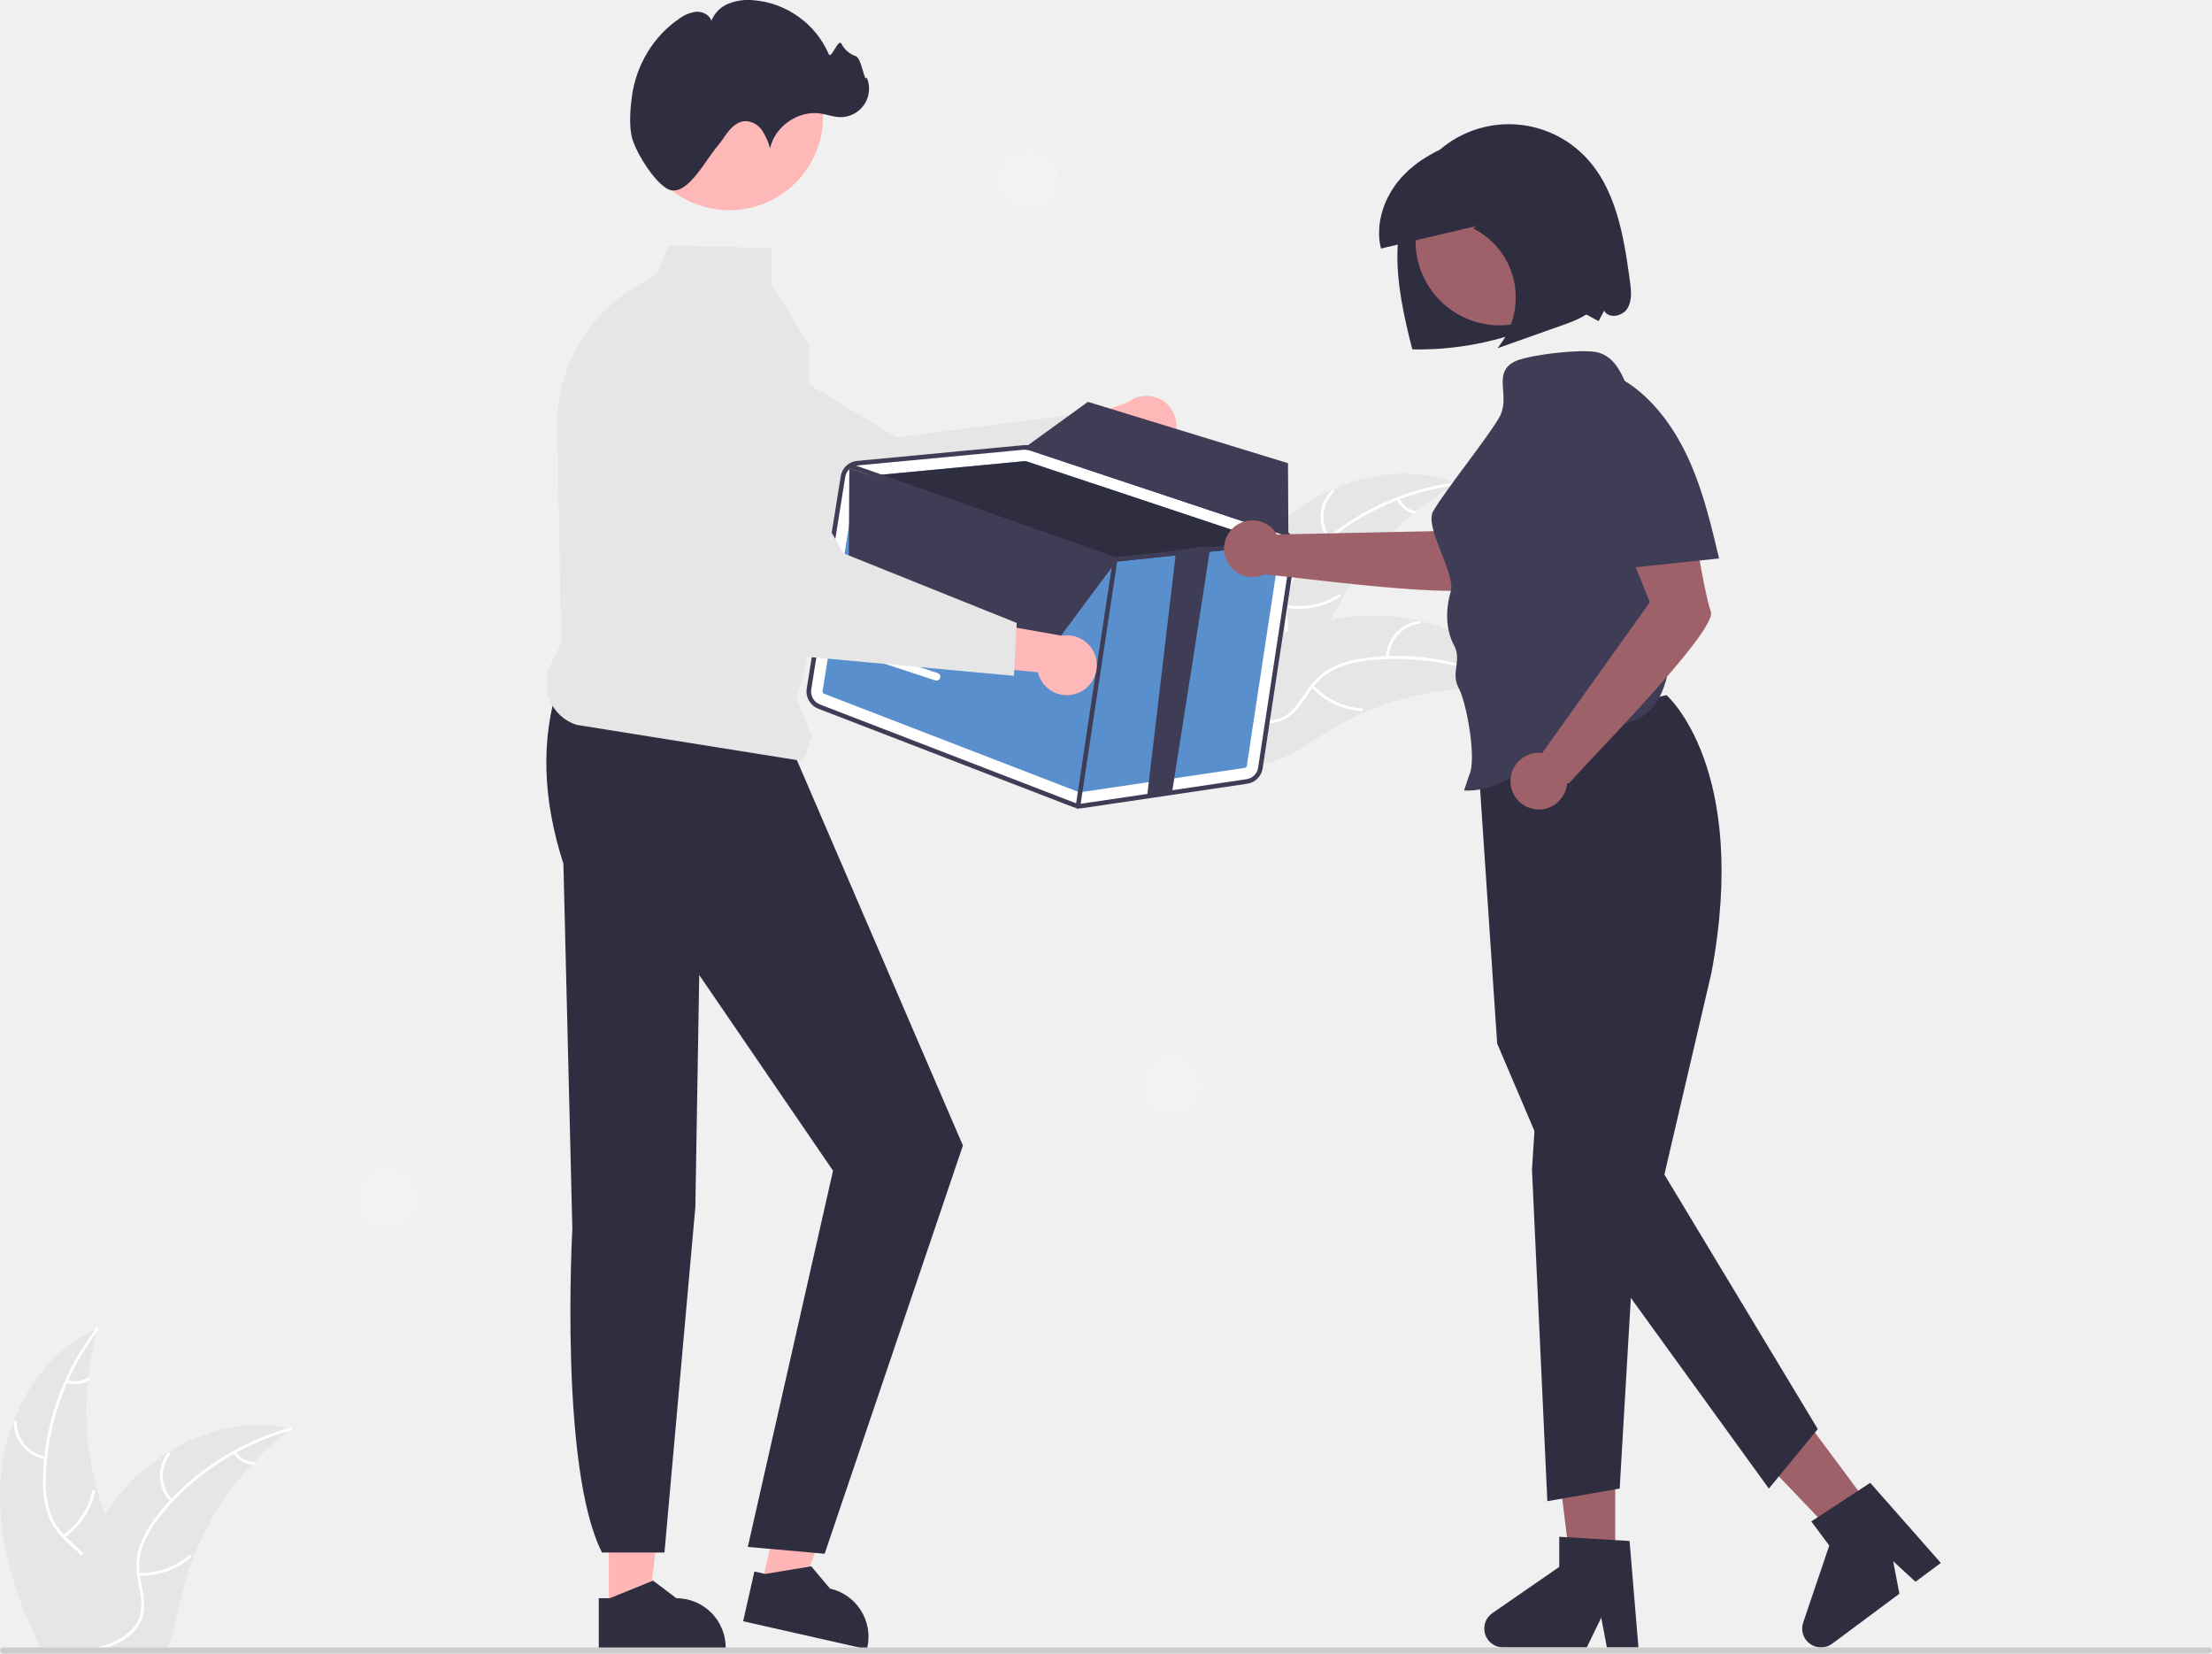
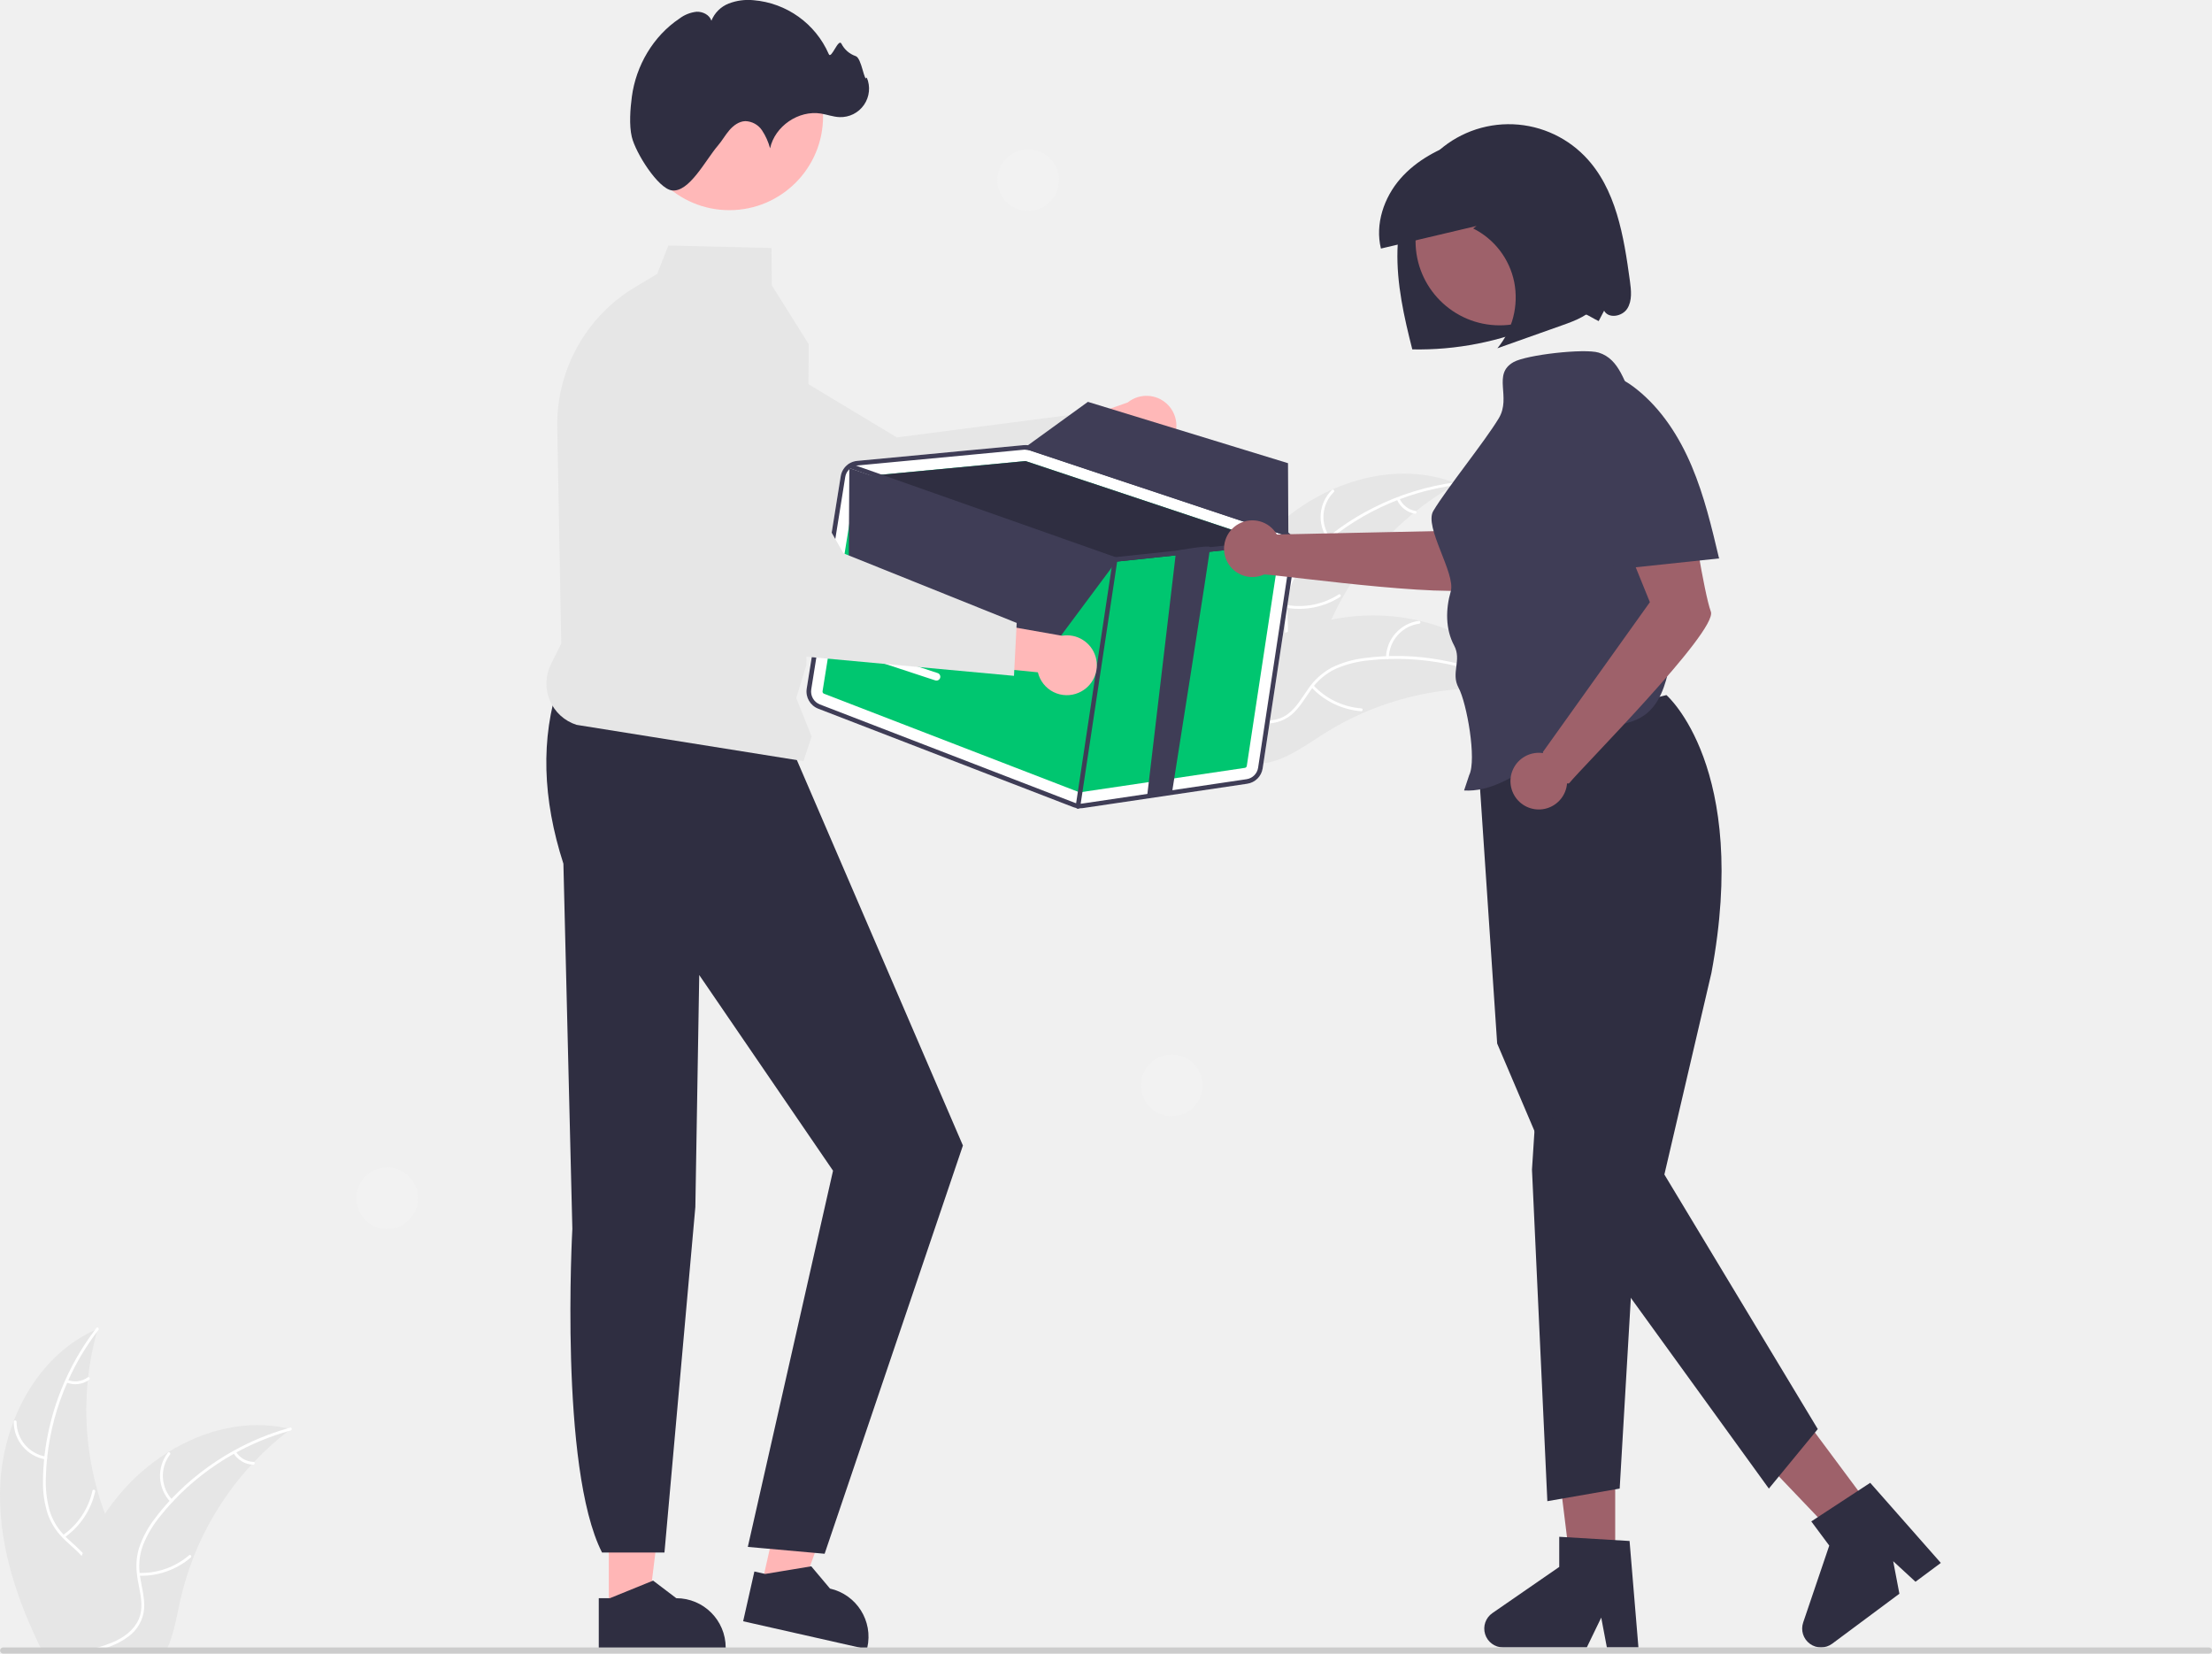
<svg xmlns="http://www.w3.org/2000/svg" width="862.703" height="644.786" viewBox="0 0 862.703 644.786" role="img" artist="Katerina Limpitsouni" source="https://undraw.co/">
  <polygon points="629.943 612.644 612.777 612.644 604.608 546.435 629.943 546.435 629.943 612.644" fill="#9e616a" />
  <path d="M807.651,769.992H795.341l-2.197-11.622-5.628,11.622H754.867A7.339,7.339,0,0,1,750.697,756.614l26.072-18.007v-11.749l27.424,1.637Z" transform="translate(-168.6484 -127.607)" fill="#2f2e41" />
  <polygon points="731.923 590.981 718.148 601.224 672.085 552.969 692.415 537.851 731.923 590.981" fill="#9e616a" />
  <path d="M925.588,737.048,915.71,744.393l-8.698-8.015,2.419,12.684-26.199,19.482a7.339,7.339,0,0,1-11.33-8.247l10.177-30.007-7.011-9.428,22.983-15.051Z" transform="translate(-168.6484 -127.607)" fill="#2f2e41" />
  <path d="M818.576,398.647s32.569,28.138,17.542,108.352l-18.345,78.597,59.829,99.256-19.077,23.208-77.78-107.433-28.185-66.114L744.652,416.843Z" transform="translate(-168.6484 -127.607)" fill="#2f2e41" />
  <polygon points="599.447 425.746 597.488 456.084 603.483 585.365 631.692 580.452 637.083 488.406 599.447 425.746" fill="#2f2e41" />
  <polygon points="237.445 628.211 252.796 628.21 260.098 569.001 237.443 569.002 237.445 628.211" fill="#ffb6b6" />
  <path d="M402.178,750.806l4.321-0,16.869-6.86,9.041,6.859H432.41A19.266,19.266,0,0,1,451.675,770.07v.626l-49.497.002Z" transform="translate(-168.6484 -127.607)" fill="#2f2e41" />
  <polygon points="296.932 618.538 311.905 621.918 332.071 565.772 309.972 560.782 296.932 618.538" fill="#ffb6b6" />
  <path d="M462.865,740.393l4.215.952,17.966-2.976,7.308,8.682.001 0a19.266,19.266,0,0,1,14.549,23.036l-.138.611L458.484,759.797Z" transform="translate(-168.6484 -127.607)" fill="#2f2e41" />
  <path d="M386.652,393.843c-7.197,21.706-6.436,45.268,1.73,70.556l3.491,142.378S386.671,700.146,403.454,733.002h24.34l12.051-134.751,1.513-90.446,52.182,76.306L460.305,730.799l29.957,2.678,53.934-159.191L477.652,419.843Z" transform="translate(-168.6484 -127.607)" fill="#2f2e41" />
  <path d="M667.346,332.015c18.617-16.777,46.309-25.212,69.537-15.805a115.466,115.466,0,0,0-51.888,59.935c-3.698,9.838-6.786,21.166-15.882,26.433-5.659,3.278-12.7,3.438-19.046,1.856-6.346-1.582-12.162-4.754-17.899-7.894l-1.632-.037C637.864,372.537,648.729,348.791,667.346,332.015Z" transform="translate(-168.6484 -127.607)" fill="#e6e6e6" />
  <path d="M736.753,316.719A98.692,98.692,0,0,0,681.847,342.65a42.5,42.5,0,0,0-8.345,10.377,24.376,24.376,0,0,0-2.818,12.516c.101,4.058.673,8.198-.214,12.21a14.925,14.925,0,0,1-7.425,9.689c-4.546,2.613-9.759,3.437-14.886,4.065-5.692.698-11.615,1.332-16.542,4.525-.597.387-1.162-.562-.566-.948,8.572-5.555,19.42-3.534,28.637-7.241,4.301-1.73,8.107-4.766,9.454-9.357,1.178-4.015.591-8.284.454-12.392a26.011,26.011,0,0,1,2.299-12.34,39.29,39.29,0,0,1,7.916-10.659,95.749,95.749,0,0,1,24.333-17.42A100.443,100.443,0,0,1,736.743,315.615c.703-.091.709,1.015.01,1.105Z" transform="translate(-168.6484 -127.607)" fill="#fff" />
  <path d="M686.447,337.791a14.807,14.807,0,0,1,1.632-19.104c.506-.499,1.305.265.798.764a13.711,13.711,0,0,0-1.482,17.774c.415.577-.536,1.14-.948.566Z" transform="translate(-168.6484 -127.607)" fill="#fff" />
  <path d="M670.362,363.491a28.539,28.539,0,0,0,20.394-4.083c.598-.385,1.164.564.566.948a29.685,29.685,0,0,1-21.23,4.206c-.701-.126-.427-1.197.27-1.071Z" transform="translate(-168.6484 -127.607)" fill="#fff" />
  <path d="M714.447,321.948a8.381,8.381,0,0,0,6.269,4.894c.702.117.427,1.188-.27,1.071a9.392,9.392,0,0,1-6.947-5.399.571.571,0,0,1,.191-.757.555.555,0,0,1,.757.191Z" transform="translate(-168.6484 -127.607)" fill="#fff" />
  <path d="M762.461,397.115c-.44-.061-.881-.122-1.328-.176a110.379,110.379,0,0,0-17.882-.908c-.462.007-.931.021-1.392.041a116.365,116.365,0,0,0-41.75,9.61,113.005,113.005,0,0,0-15.163,8.056c-6.688,4.234-13.602,9.358-21.078,11.085a19.386,19.386,0,0,1-2.362.421l-30.889-26.745c-.04-.096-.086-.185-.126-.282l-1.282-1.011c.239-.176.49-.353.729-.528.138-.102.283-.199.421-.301.094-.066.189-.133.27-.198.031-.022.063-.044.088-.059.081-.065.164-.117.239-.176q2.103-1.49,4.235-2.955c.006-.007.006-.007.019-.008a166.157,166.157,0,0,1,34.601-18.599c.367-.139.739-.285,1.12-.411a107.831,107.831,0,0,1,16.939-4.767,95.329,95.329,0,0,1,9.553-1.334,79.272,79.272,0,0,1,24.723,1.752c16.143,3.743,30.91,12.608,39.656,26.433C762.027,396.406,762.244,396.754,762.461,397.115Z" transform="translate(-168.6484 -127.607)" fill="#e6e6e6" />
  <path d="M762.052,397.446a98.692,98.692,0,0,0-59.452-12.353A42.5,42.5,0,0,0,689.69,388.354a24.376,24.376,0,0,0-9.785,8.297c-2.363,3.301-4.398,6.951-7.522,9.62a14.925,14.925,0,0,1-11.761,3.266c-5.203-.651-9.862-3.132-14.333-5.717-4.965-2.87-10.076-5.93-15.932-6.347-.71-.051-.59-1.149.119-1.098,10.189.726,17.633,8.871,27.225,11.46,4.476,1.208,9.343,1.075,13.182-1.779,3.358-2.496,5.459-6.258,7.823-9.621a26.011,26.011,0,0,1,9.265-8.469,39.29,39.29,0,0,1,12.738-3.745,95.749,95.749,0,0,1,29.917.742,100.443,100.443,0,0,1,32.085,11.596c.616.351-.045,1.237-.657.888Z" transform="translate(-168.6484 -127.607)" fill="#fff" />
  <path d="M709.199,383.983a14.807,14.807,0,0,1,12.805-14.271c.705-.093.883.997.177,1.091a13.711,13.711,0,0,0-11.884,13.299c-.016.711-1.114.588-1.098-.119Z" transform="translate(-168.6484 -127.607)" fill="#fff" />
  <path d="M680.883,394.819a28.539,28.539,0,0,0,18.742,9.018c.709.053.59,1.151-.119,1.098a29.685,29.685,0,0,1-19.483-9.424c-.484-.523.38-1.212.861-.692Z" transform="translate(-168.6484 -127.607)" fill="#fff" />
  <path d="M741.094,388.191a8.381,8.381,0,0,0,2.058,7.682c.49.516-.374,1.205-.861.692a9.392,9.392,0,0,1-2.296-8.493.571.571,0,0,1,.609-.49.555.555,0,0,1,.49.609Z" transform="translate(-168.6484 -127.607)" fill="#fff" />
  <path d="M219.922,754.743c-1.45,5.44-5.26,9.97-9.86,13.27-.75.54-1.52,1.04-2.3,1.51-.24.14-.48.29-.73.42q-.405.24-.81.45h-21.63c-.39-.79-.77-1.59-1.15-2.38-9.27-19.48-15.78-40.5-14.67-61.91a79.254,79.254,0,0,1,5.17-24.25c5.94-15.47,16.78-28.86,31.69-35.6.37-.17.76-.34,1.14-.5-.12.43-.24.85-.36,1.28a110.785,110.785,0,0,0-3.38,17.59c-.06.46-.11.92-.15,1.39a116.054,116.054,0,0,0,3.72,42.69c.01.03.02.07.03.1q1.275,4.605,2.96,9.07c.88,2.35,1.83,4.67,2.87,6.95C216.802,734.393,222.622,744.593,219.922,754.743Z" transform="translate(-168.6484 -127.607)" fill="#e6e6e6" />
  <path d="M207.042,646.203c-.21.28-.42.55-.63.83a98.129,98.129,0,0,0-11.12,18.76c-.16.33-.31.66-.44,1a97.814,97.814,0,0,0-7.82,29.24,1.49,1.49,0,0,0-.02.21c-.25,2.36-.4,4.74-.46,7.12a42.48,42.48,0,0,0,1.43,13.24,23.769,23.769,0,0,0,5.46,9.42c.25.27.5.54.77.8.2.21.42.42.63.62,2.02,1.93,4.23,3.72,6.13,5.79a21.432,21.432,0,0,1,2.35,3,14.904,14.904,0,0,1,1.6,12.1c-1.36,5.06-4.47,9.33-7.65,13.4-1.59,2.04-3.23,4.1-4.65,6.28-.52.78-1,1.57-1.44,2.38h-1.26c.42-.81.88-1.6,1.38-2.38,3.65-5.75,8.84-10.69,11.53-17.02,1.82-4.27,2.37-9.11.07-13.3a17.682,17.682,0,0,0-2.43-3.38c-1.83-2.07-4.02-3.84-6.01-5.71-.5-.47-.99-.95-1.46-1.45a24.964,24.964,0,0,1-5.64-8.9,39.23,39.23,0,0,1-1.94-13.13c0-2.84.15-5.7.43-8.54.03-.36.07-.73.11-1.1a100.767,100.767,0,0,1,19.67-49.23c.2-.28.41-.55.62-.82C206.682,644.873,207.472,645.653,207.042,646.203Z" transform="translate(-168.6484 -127.607)" fill="#fff" />
  <path d="M186.365,696.678a14.807,14.807,0,0,1-12.354-14.663.553.553,0,0,1,1.105-.024,13.711,13.711,0,0,0,11.52,13.616c.701.114.427,1.185-.27,1.071Z" transform="translate(-168.6484 -127.607)" fill="#fff" />
  <path d="M193.164,726.224a28.539,28.539,0,0,0,11.533-17.308c.151-.695,1.222-.424,1.071.27a29.685,29.685,0,0,1-12.038,17.986c-.585.406-1.148-.544-.566-.948Z" transform="translate(-168.6484 -127.607)" fill="#fff" />
  <path d="M194.961,665.676a8.381,8.381,0,0,0,7.893-.972c.579-.414,1.142.538.566.948a9.392,9.392,0,0,1-8.73,1.094.571.571,0,0,1-.4-.671.555.555,0,0,1,.671-.4Z" transform="translate(-168.6484 -127.607)" fill="#fff" />
  <path d="M282.062,684.873c-.35.27-.71.54-1.06.82a110.362,110.362,0,0,0-13.29,12c-.32.33-.64.67-.95,1.01l-.01.01a116.347,116.347,0,0,0-22.66,36.14l-.03.09c-.01.03-.02.05-.03.08a114.443,114.443,0,0,0-5.03,16.42c-1.22,5.46-2.22,11.31-4.13,16.57-.29.81-.61,1.61-.95,2.38h-44.46c.15-.79.31-1.59.47-2.38a160.302,160.302,0,0,1,10.54-33.7c.16-.36.32-.72.5-1.08a108.305,108.305,0,0,1,8.61-15.35.01.01,0,0,1,.01-.01,94.956,94.956,0,0,1,5.8-7.69,79.119,79.119,0,0,1,18.72-16.24c.04-.03.09-.05.13-.08,14.04-8.71,30.68-12.86,46.59-9.27h.01C281.252,684.683,281.652,684.773,282.062,684.873Z" transform="translate(-168.6484 -127.607)" fill="#e6e6e6" />
  <path d="M282.012,685.403c-.34.09-.68.19-1.01.29a98.589,98.589,0,0,0-20.17,8.27c-.32.17-.64.35-.96.53a98.255,98.255,0,0,0-23.79,18.59.035.035,0,0,0-.01.02c-.08.08-.17.17-.24.25-1.6,1.72-3.14,3.51-4.6,5.35a42.769,42.769,0,0,0-6.82,11.43,23.674,23.674,0,0,0-1.31,10.81c.03.37.08.73.13,1.1.04.29.08.58.13.88.66,4.01,1.8,8.03,1.48,12.12a14.909,14.909,0,0,1-6.01,10.63,23.794,23.794,0,0,1-3.68,2.34,36.852,36.852,0,0,1-5.77,2.38h-3.93c.53-.15,1.05-.3,1.58-.45a48.212,48.212,0,0,0,5.53-1.93,26.912,26.912,0,0,0,3-1.48c4.02-2.31,7.37-5.85,8.07-10.58.61-4.14-.57-8.28-1.27-12.33-.12-.7-.23-1.39-.29-2.08a24.439,24.439,0,0,1,.85-10.46,39.062,39.062,0,0,1,6.36-11.66,83.355,83.355,0,0,1,5.48-6.55q.36-.405.75-.81a100.901,100.901,0,0,1,24.21-18.73h.01a99.288,99.288,0,0,1,21.1-8.74h.01c.33-.1.67-.2,1-.29C282.532,684.123,282.692,685.213,282.012,685.403Z" transform="translate(-168.6484 -127.607)" fill="#fff" />
  <path d="M235.116,713.252a14.807,14.807,0,0,1-1.036-19.145c.432-.564,1.329.081.896.646A13.711,13.711,0,0,0,235.977,712.56c.491.514-.372,1.203-.861.692Z" transform="translate(-168.6484 -127.607)" fill="#fff" />
  <path d="M222.755,740.937a28.539,28.539,0,0,0,19.629-6.876c.539-.464,1.231.397.692.861a29.685,29.685,0,0,1-20.441,7.113c-.712-.028-.589-1.126.119-1.098Z" transform="translate(-168.6484 -127.607)" fill="#fff" />
  <path d="M260.644,693.674a8.381,8.381,0,0,0,6.888,3.977c.712.019.588,1.117-.119,1.098a9.392,9.392,0,0,1-7.629-4.382.571.571,0,0,1,.084-.776.555.555,0,0,1,.776.084Z" transform="translate(-168.6484 -127.607)" fill="#fff" />
  <path d="M625.031,300.737a11.599,11.599,0,0,1-17.767.838l-37.8,16.44,3.682-21.102,35.331-12.377a11.662,11.662,0,0,1,16.554,16.201Z" transform="translate(-168.6484 -127.607)" fill="#ffb8b8" />
  <path d="M599.806,307.325l-87.798,39.108-.188-.067-100.067-35.659a32.96,32.96,0,0,1-14.782-42.756h0a32.924,32.924,0,0,1,46.987-14.637l74.469,44.859,72.211-9.359Z" transform="translate(-168.6484 -127.607)" fill="#e6e6e6" />
  <path d="M1031.352,771.203a1.187,1.187,0,0,1-1.19,1.19h-860.29a1.19,1.19,0,0,1,0-2.38h860.29A1.187,1.187,0,0,1,1031.352,771.203Z" transform="translate(-168.6484 -127.607)" fill="#ccc" />
  <path d="M481.992,424.404l-88.506-14.157a16.893,16.893,0,0,1-9.956-23.646l4.014-8.028-1.559-84.347A62.482,62.482,0,0,1,416.322,239.572l8.631-5.161,4.362-11.077,40.22.981.117,14.527,14.404,22.968-0.0.095-.904,125.014-3.97,12.901,6.002,15.006Z" transform="translate(-168.6484 -127.607)" fill="#e6e6e6" />
  <circle cx="284.459" cy="45.41" r="36.544" fill="#ffb8b8" />
  <path d="M415.054,180.984c-1.09-4.592-.59-11.053.026-15.677,1.615-12.121,8.346-23.645,18.573-30.47a13.38,13.38,0,0,1,6.665-2.648c2.419-.101,5.042,1.194,5.785,3.499a11.993,11.993,0,0,1,6.766-6.709,21.136,21.136,0,0,1,9.631-1.297,35.197,35.197,0,0,1,29.363,20.989c.976,2.319,3.702-6.246,4.939-4.055a9.741,9.741,0,0,0,5.524,4.853c2.423.676,3.408,10.66,4.361,8.332a11.098,11.098,0,0,1-10.611,15.475c-2.466-.092-4.825-.999-7.262-1.39-8.715-1.396-17.96,4.923-19.823,13.551a23.987,23.987,0,0,0-3.156-7.021,8.119,8.119,0,0,0-6.513-3.579c-2.48.093-4.659,1.714-6.268,3.603s-2.817,4.093-4.438,5.972c-4.755,5.513-11.187,18.37-17.965,17.432C425.303,201.103,416.542,187.253,415.054,180.984Z" transform="translate(-168.6484 -127.607)" fill="#2f2e41" />
  <path d="M674.012,342.148a7.133,7.133,0,0,0-4.807-7.854l-98.413-32.777a7.132,7.132,0,0,0-2.933-.337l-24.667,2.333-14.154,1.343-26.119,2.468a7.155,7.155,0,0,0-6.384,5.99l-13.261,82.838a7.186,7.186,0,0,0,4.484,7.796l99.44,38.384a6.947,6.947,0,0,0,1.446.388,7.136,7.136,0,0,0,2.176.016l64.255-9.523a7.121,7.121,0,0,0,6.023-5.999Z" transform="translate(-168.6484 -127.607)" fill="#fff" />
-   <path d="M490.013,398.11l99.44,38.382a.897.897,0,0,0,.457.054l64.247-9.522a.883.883,0,0,0,.755-.752l12.92-85.067a.905.905,0,0,0-.599-.982l-.662-.224-97.758-32.546a.678.678,0,0,0-.137-.033.887.887,0,0,0-.23-.012l-60.164,5.693-4.774.448a.903.903,0,0,0-.795.748l-13.259,82.834A.897.897,0,0,0,490.013,398.11Z" transform="translate(-168.6484 -127.607)" fill="#5a8fcd" />
+   <path d="M490.013,398.11l99.44,38.382a.897.897,0,0,0,.457.054l64.247-9.522a.883.883,0,0,0,.755-.752l12.92-85.067a.905.905,0,0,0-.599-.982l-.662-.224-97.758-32.546a.678.678,0,0,0-.137-.033.887.887,0,0,0-.23-.012l-60.164,5.693-4.774.448a.903.903,0,0,0-.795.748l-13.259,82.834A.897.897,0,0,0,490.013,398.11Z" transform="translate(-168.6484 -127.607)" fill="#00c670" />
  <path d="M508.282,313.102l60.164-5.693a.887.887,0,0,1,.23.012.678.678,0,0,1,.137.033l97.758,32.546-25.787,2.73-9.65,1.017-27.46,2.901a1.939,1.939,0,0,1-.241-.003c-.049-.015-.098-.029-.156-.045Z" transform="translate(-168.6484 -127.607)" fill="#2f2e41" />
  <path d="M487.758,403.952l99.44,38.382a6.722,6.722,0,0,0,1.45.38,7.224,7.224,0,0,0,2.177.027l64.247-9.522a7.135,7.135,0,0,0,6.028-6.004l12.91-85.068a7.19,7.19,0,0,0-.418-3.717c-.065-.157-.131-.314-.207-.462a6.99,6.99,0,0,0-2.264-2.698,7.138,7.138,0,0,0-1.916-.977l-.117-.041-98.292-32.738a8.955,8.955,0,0,0-1.227-.298,7.086,7.086,0,0,0-1.715-.033l-24.663,2.325-14.153,1.35L502.917,307.326a7.092,7.092,0,0,0-3.019.997,1.329,1.329,0,0,0-.202.121,1.192,1.192,0,0,0-.13.098,7.148,7.148,0,0,0-3.027,4.764l-13.27,82.843A7.194,7.194,0,0,0,487.758,403.952Zm10.542-90.357a5.3,5.3,0,0,1,1.27-2.671,4.651,4.651,0,0,1,.676-.659,5.317,5.317,0,0,1,2.324-1.084,4.059,4.059,0,0,1,.509-.072l43.985-4.155,20.965-1.995c.142-.017.273-.014.404-.022a5.007,5.007,0,0,1,.948.07,4.145,4.145,0,0,1,.845.201l98.408,32.779c.078.028.146.054.223.082a5.218,5.218,0,0,1,2.273,1.654,5.259,5.259,0,0,1,1.121,4.145l-12.921,85.077a5.349,5.349,0,0,1-4.509,4.502l-64.257,9.521a5.413,5.413,0,0,1-2.723-.31l-99.441-38.372a5.402,5.402,0,0,1-3.359-5.846Z" transform="translate(-168.6484 -127.607)" fill="#3f3d56" />
  <path d="M499.352,308.994a.877.877,0,0,1,.268-.386,1.051,1.051,0,0,1,.129-.088c.042-.016.084-.042.126-.058a.873.873,0,0,1,.624-.011l2.07.73,101.116,35.669,23.665-2.5,13.243-1.397,28.029-2.967,2.506-.263.487-.054a.904.904,0,0,1,.952.654.739.739,0,0,1,.026.143.893.893,0,0,1-.55.922.988.988,0,0,1-.248.067l-3.409.357-27.603,2.918-9.65,1.017-27.46,2.901a1.939,1.939,0,0,1-.241-.003c-.049-.015-.098-.029-.156-.045L500.245,310.265l-.35-.124a.67.67,0,0,1-.219-.121A.91.91,0,0,1,499.352,308.994Z" transform="translate(-168.6484 -127.607)" fill="#3f3d56" />
  <path d="M588.919,442.975a.894.894,0,0,1-.743-1.016l14.517-96.334a.894.894,0,0,1,1.017-.751l.008.001a.894.894,0,0,1,.743,1.016l-14.517,96.334a.894.894,0,0,1-1.017.751Z" transform="translate(-168.6484 -127.607)" fill="#3f3d56" />
  <path d="M625.716,436.863l-9.655,1.019,11.293-95.535s12.895-2.335,13.24-1.398C640.806,341.508,625.808,436.251,625.716,436.863Z" transform="translate(-168.6484 -127.607)" fill="#3f3d56" />
  <polygon points="331.25 182.533 330.99 226.1 408.116 255.488 435.813 218.284 331.25 182.533" fill="#3f3d56" />
  <path d="M671.131,337.725a5.301,5.301,0,0,0-2.497-1.737l-98.406-32.778a5.106,5.106,0,0,0-.848-.207,5.009,5.009,0,0,0-.951-.071l.16-.997.985-.713,23.368-16.919,78.041,23.917.135,27.052Z" transform="translate(-168.6484 -127.607)" fill="#3f3d56" />
  <path d="M503.829,380.08a1.513,1.513,0,0,1,.326.068l30.194,9.917a1.5,1.5,0,0,1-.936,2.851l-30.194-9.917a1.5,1.5,0,0,1,.61-2.919Z" transform="translate(-168.6484 -127.607)" fill="#fff" />
  <circle cx="457.003" cy="423.236" r="12" fill="#f2f2f2" />
  <circle cx="151.003" cy="467.236" r="12" fill="#f2f2f2" />
  <circle cx="401.003" cy="70.236" r="12" fill="#f2f2f2" />
  <path d="M589.34,397.729A11.599,11.599,0,0,1,573.433,389.771L532.421,385.628l13.53-16.606,36.871,6.481a11.662,11.662,0,0,1,6.518,22.226Z" transform="translate(-168.6484 -127.607)" fill="#ffb8b8" />
  <path d="M564.115,391.141l-95.708-8.818-.131-.151L398.425,302.135a32.96,32.96,0,0,1,8.013-44.523h0a32.924,32.924,0,0,1,48.144,10.209l43.022,75.544,67.565,27.147Z" transform="translate(-168.6484 -127.607)" fill="#e6e6e6" />
  <path d="M804.339,237.224c-2.377-17.434-5.358-36.152-17.654-48.737a41.35,41.35,0,0,0-59.744.618c-8.951,9.549-12.904,22.957-13.265,36.04s2.552,26.021,5.784,38.703a119.29,119.29,0,0,0,49.786-9.799c3.926-1.704,7.789-3.631,11.937-4.686,4.148-1.056,7.105,1.601,10.963,3.453l2.118-4.055c1.734,3.227,7.102,2.27,9.05-.832C805.26,244.826,804.834,240.853,804.339,237.224Z" transform="translate(-168.6484 -127.607)" fill="#2f2e41" />
  <path d="M736.532,334.532l-69.876,1.494a11.055,11.055,0,1,0-4.94,15.574c9.268.527,81.772,10.817,86.097,4.185,4.39-6.731,27.824-30.486,27.824-30.486l-18.013-25.644Z" transform="translate(-168.6484 -127.607)" fill="#9e616a" />
  <circle cx="584.911" cy="94.035" r="32.83" fill="#9e616a" />
-   <path d="M599.361,299.184" transform="translate(-168.6484 -127.607)" fill="#5a8fcd" />
+   <path d="M599.361,299.184" transform="translate(-168.6484 -127.607)" fill="#00c670" />
  <path d="M806.142,284.811c-3.869-7.7-5.749-17.212-13.997-19.708-5.57-1.686-28.097.84-33.173,3.686-8.444,4.733-.792,13.602-5.773,21.902-5.415,9.023-20.132,27.13-25.547,36.152-3.723,6.203,8.817,24.409,6.804,31.358-2.013,6.948-2.11,14.747,1.32,21.117,3.069,5.701-1.371,10.745,1.715,16.437,3.21,5.92,7.148,28.053,4.161,34.088l-2,6c19.847,1.166,36.535-22.544,56.258-25.042,4.899-.62,9.986-1.431,14.023-4.274,5.946-4.189,8.297-11.789,9.766-18.913A159.326,159.326,0,0,0,806.142,284.811Z" transform="translate(-168.6484 -127.607)" fill="#3f3d56" />
  <path d="M835.898,366.112c-2.764-7.546-7.769-40.537-7.769-40.537l-31.324-.918,15.314,37.772-41.79,58.503s.077.129.218.358a11.052,11.052,0,1,0,9.27,11.745.763.763,0,0,0,.958-.164C785.425,427.035,838.662,373.658,835.898,366.112Z" transform="translate(-168.6484 -127.607)" fill="#9e616a" />
  <path d="M839.083,345.277c-2.875-12.135-5.772-24.335-10.619-35.826s-11.787-22.343-21.547-30.105c-3.12-2.482-6.609-4.672-10.521-5.444-3.911-.772-8.32.092-11.067,2.981-4.396,4.624-3.073,12.045-1.461,18.218Q791,322.402,798.131,349.703q20.594-2.183,41.188-4.366Z" transform="translate(-168.6484 -127.607)" fill="#3f3d56" />
  <path d="M793.787,226.196c-1.209-7.942-2.472-15.95-5.312-23.429-2.84-7.478-7.419-14.482-13.986-18.719-10.399-6.707-23.862-5.414-35.521-1.555-9.016,2.984-17.818,7.519-24.176,14.809-6.358,7.291-9.93,17.694-7.564,27.227q18.655-4.407,37.309-8.815l-1.361.962a30.038,30.038,0,0,1,16.031,20.893,31.122,31.122,0,0,1-6.566,25.848q12.722-4.513,25.445-9.026c5.235-1.857,10.838-3.997,13.943-8.76C795.627,240.107,794.791,232.787,793.787,226.196Z" transform="translate(-168.6484 -127.607)" fill="#2f2e41" />
</svg>
